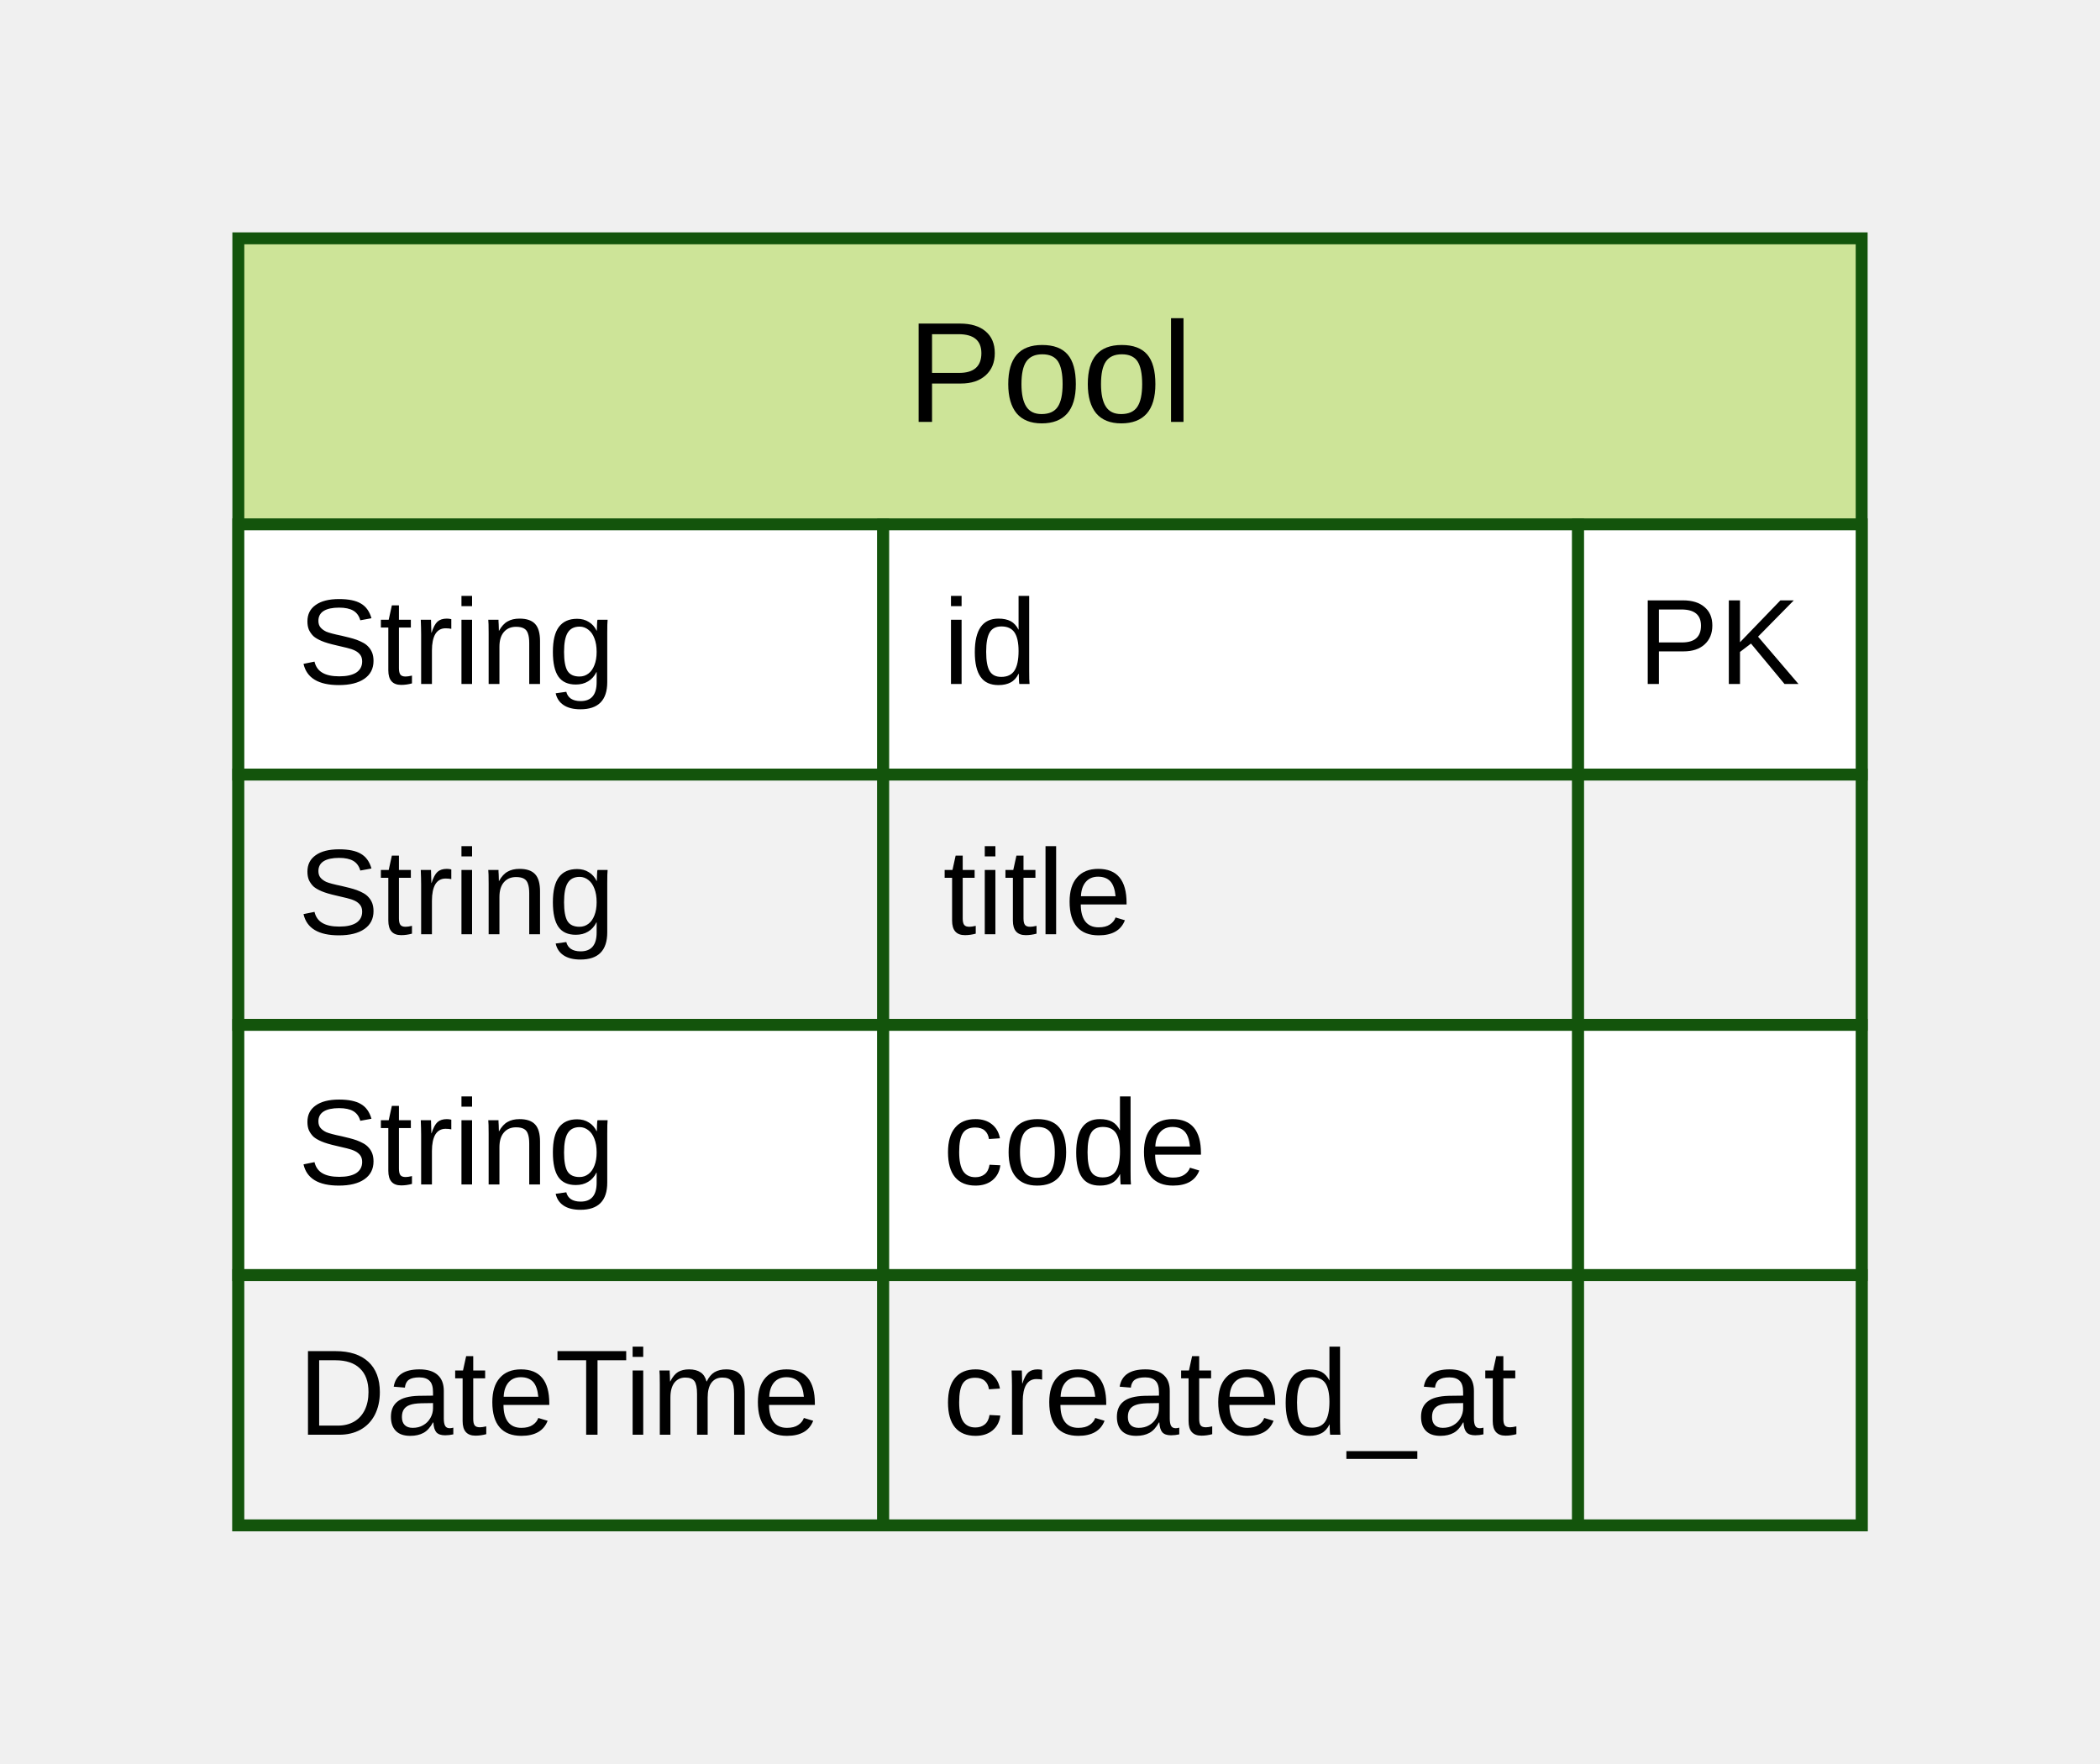
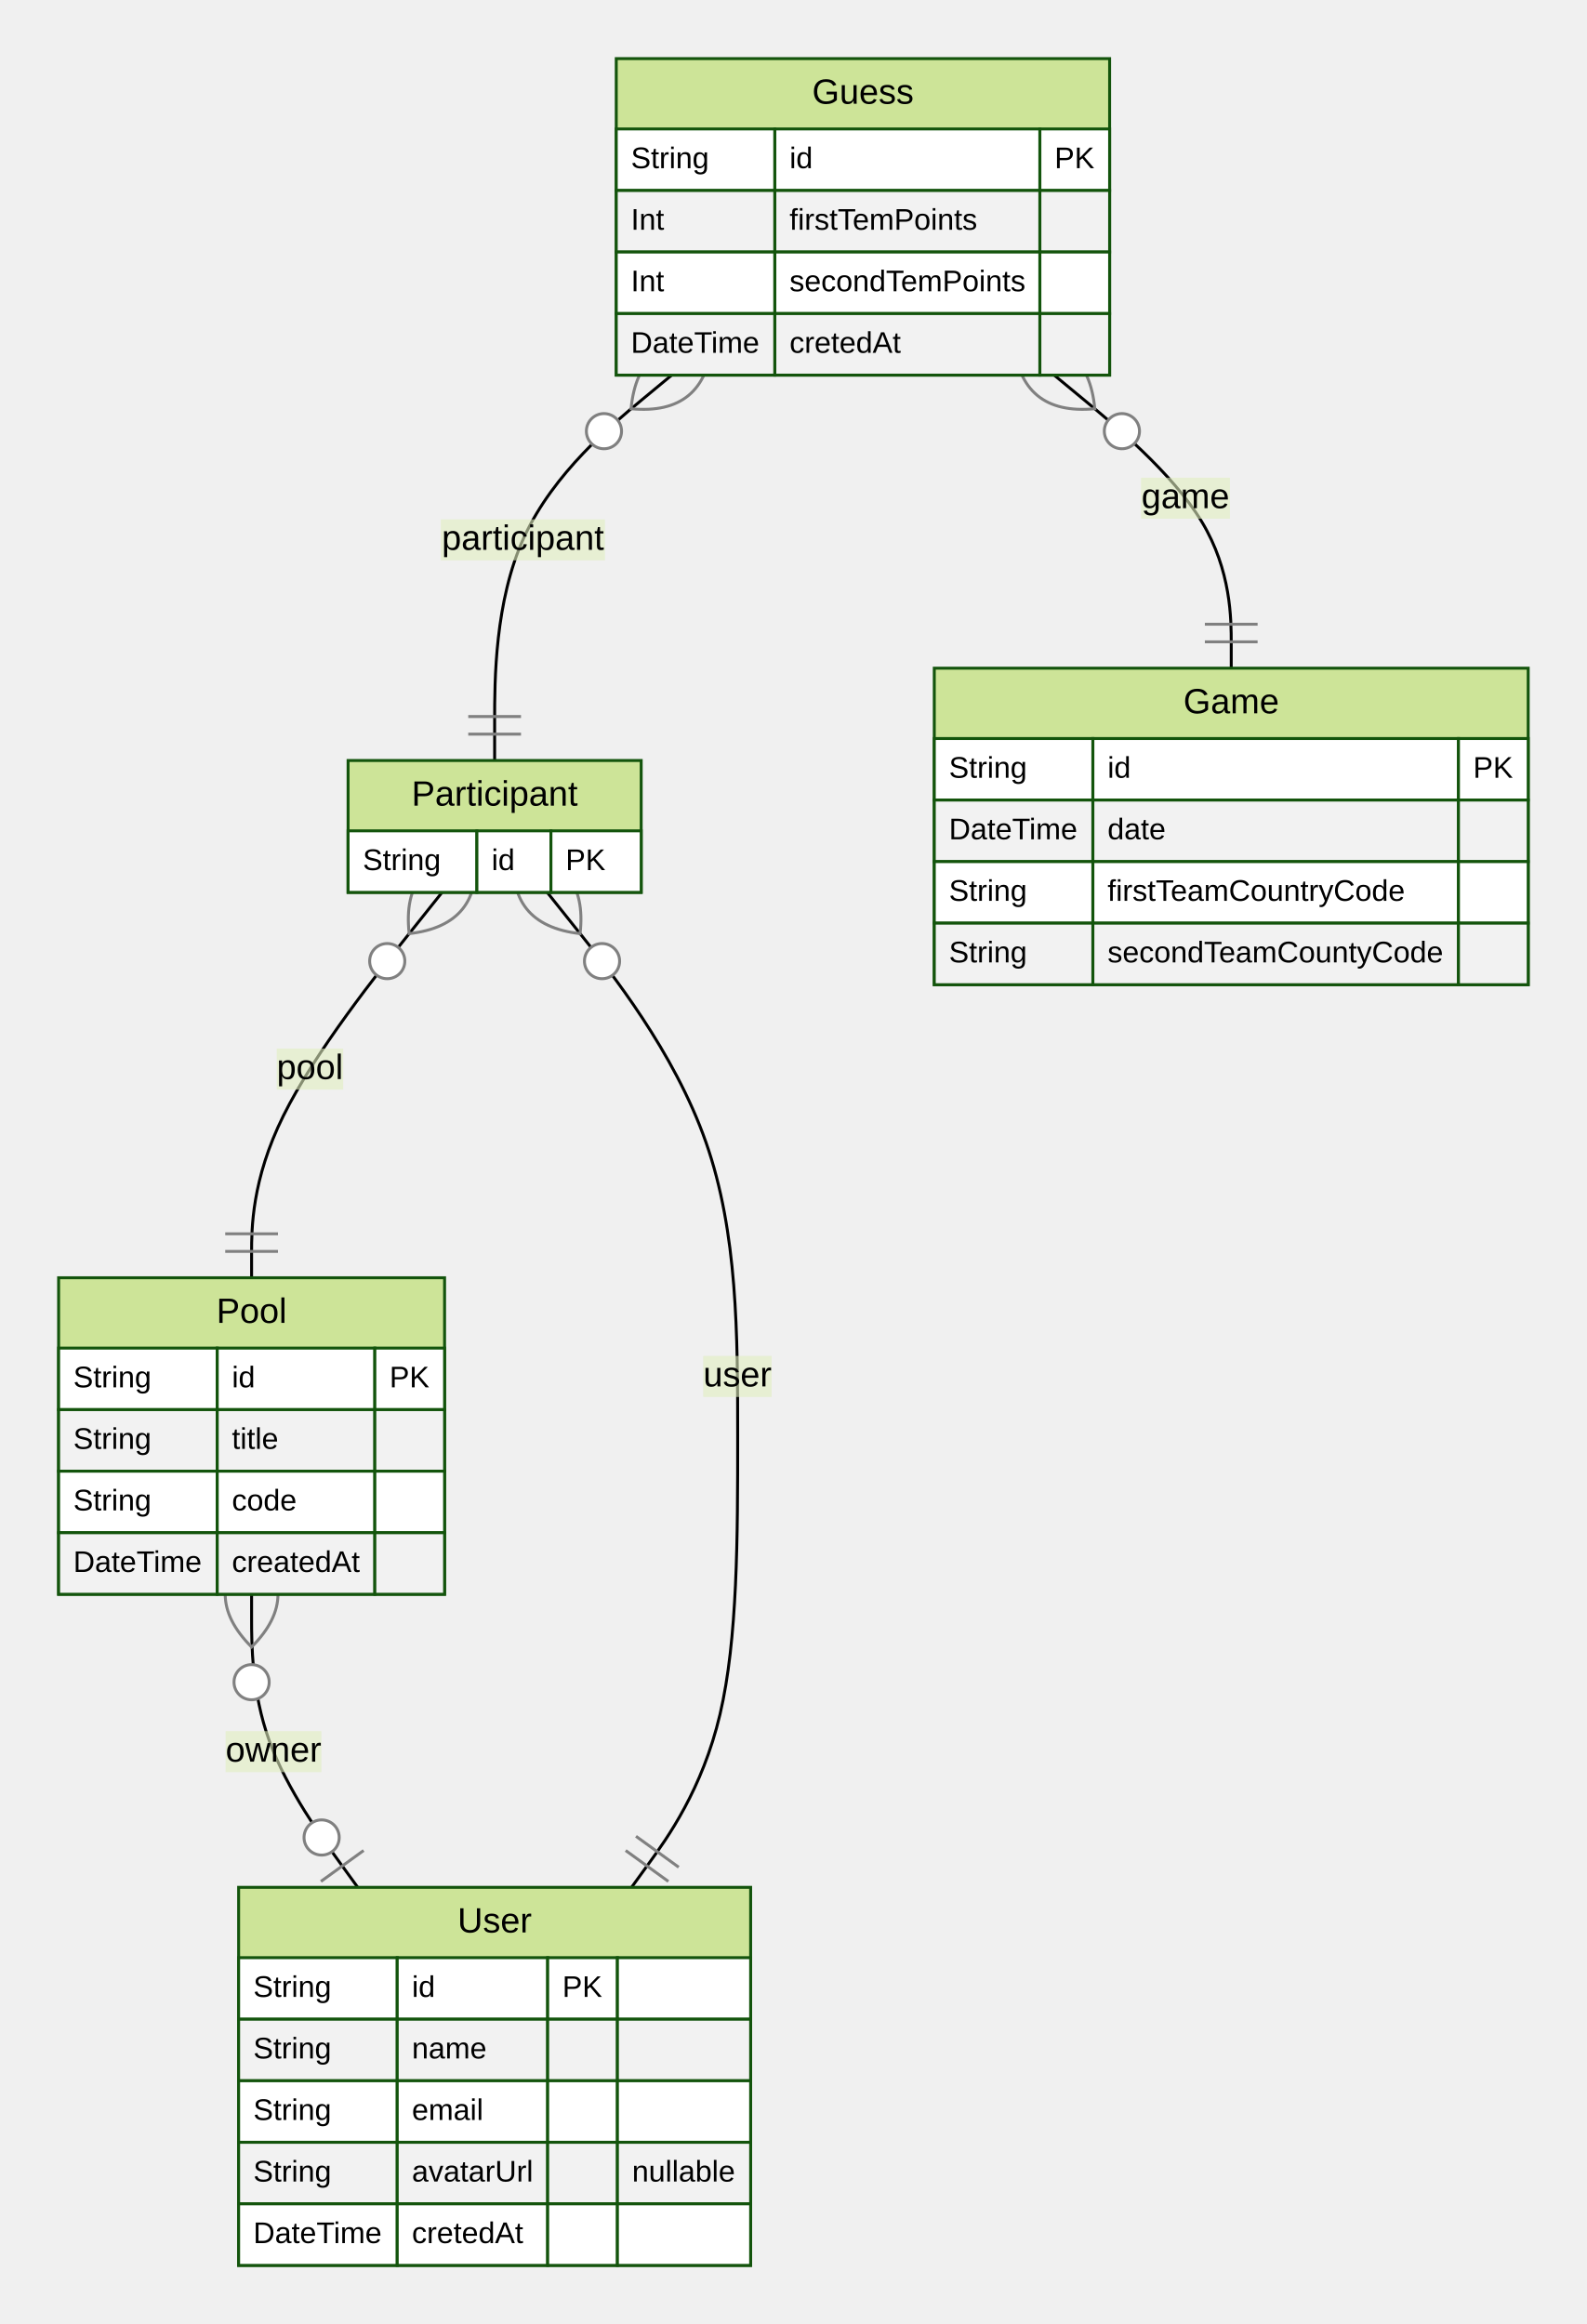
- <svg xmlns="http://www.w3.org/2000/svg" aria-labelledby="chart-title-mermaid-0 chart-desc-mermaid-0" role="img" viewBox="0 0 176.22 148" style="max-width: 176.22px; background-color: white;" width="100%" id="mermaid-0">
+ <svg xmlns="http://www.w3.org/2000/svg" aria-labelledby="chart-title-mermaid-0 chart-desc-mermaid-0" role="img" viewBox="0 0 541.399 793" style="max-width: 541.399px; background-color: white;" width="100%" id="mermaid-0">
  <style>#mermaid-0 {font-family:"trebuchet ms",verdana,arial,sans-serif;font-size:16px;fill:#000000;}#mermaid-0 .error-icon{fill:#552222;}#mermaid-0 .error-text{fill:#552222;stroke:#552222;}#mermaid-0 .edge-thickness-normal{stroke-width:2px;}#mermaid-0 .edge-thickness-thick{stroke-width:3.5px;}#mermaid-0 .edge-pattern-solid{stroke-dasharray:0;}#mermaid-0 .edge-pattern-dashed{stroke-dasharray:3;}#mermaid-0 .edge-pattern-dotted{stroke-dasharray:2;}#mermaid-0 .marker{fill:#000000;stroke:#000000;}#mermaid-0 .marker.cross{stroke:#000000;}#mermaid-0 svg{font-family:"trebuchet ms",verdana,arial,sans-serif;font-size:16px;}#mermaid-0 .entityBox{fill:#cde498;stroke:#13540c;}#mermaid-0 .attributeBoxOdd{fill:#ffffff;stroke:#13540c;}#mermaid-0 .attributeBoxEven{fill:#f2f2f2;stroke:#13540c;}#mermaid-0 .relationshipLabelBox{fill:hsl(78.158, 58.462%, 84.51%);opacity:0.7;background-color:hsl(78.158, 58.462%, 84.51%);}#mermaid-0 .relationshipLabelBox rect{opacity:0.5;}#mermaid-0 .relationshipLine{stroke:#000000;}#mermaid-0 :root{--mermaid-font-family:"trebuchet ms",verdana,arial,sans-serif;}</style>
  <g />
  <defs>
    <marker orient="auto" markerHeight="18" markerWidth="18" refY="9" refX="0" id="ONLY_ONE_START">
      <path d="M9,0 L9,18 M15,0 L15,18" fill="none" stroke="gray" />
    </marker>
  </defs>
  <defs>
    <marker orient="auto" markerHeight="18" markerWidth="18" refY="9" refX="18" id="ONLY_ONE_END">
      <path d="M3,0 L3,18 M9,0 L9,18" fill="none" stroke="gray" />
    </marker>
  </defs>
  <defs>
    <marker orient="auto" markerHeight="18" markerWidth="30" refY="9" refX="0" id="ZERO_OR_ONE_START">
      <circle r="6" cy="9" cx="21" fill="white" stroke="gray" />
      <path d="M9,0 L9,18" fill="none" stroke="gray" />
    </marker>
  </defs>
  <defs>
    <marker orient="auto" markerHeight="18" markerWidth="30" refY="9" refX="30" id="ZERO_OR_ONE_END">
      <circle r="6" cy="9" cx="9" fill="white" stroke="gray" />
      <path d="M21,0 L21,18" fill="none" stroke="gray" />
    </marker>
  </defs>
  <defs>
    <marker orient="auto" markerHeight="36" markerWidth="45" refY="18" refX="18" id="ONE_OR_MORE_START">
      <path d="M0,18 Q 18,0 36,18 Q 18,36 0,18 M42,9 L42,27" fill="none" stroke="gray" />
    </marker>
  </defs>
  <defs>
    <marker orient="auto" markerHeight="36" markerWidth="45" refY="18" refX="27" id="ONE_OR_MORE_END">
      <path d="M3,9 L3,27 M9,18 Q27,0 45,18 Q27,36 9,18" fill="none" stroke="gray" />
    </marker>
  </defs>
  <defs>
    <marker orient="auto" markerHeight="36" markerWidth="57" refY="18" refX="18" id="ZERO_OR_MORE_START">
      <circle r="6" cy="18" cx="48" fill="white" stroke="gray" />
      <path d="M0,18 Q18,0 36,18 Q18,36 0,18" fill="none" stroke="gray" />
    </marker>
  </defs>
  <defs>
    <marker orient="auto" markerHeight="36" markerWidth="57" refY="18" refX="39" id="ZERO_OR_MORE_END">
      <circle r="6" cy="18" cx="9" fill="white" stroke="gray" />
      <path d="M21,18 Q39,0 57,18 Q39,36 21,18" fill="none" stroke="gray" />
    </marker>
  </defs>
-   <g transform="translate(20,20 )" id="Pool">
-     <rect height="108" width="136.22" y="0" x="0" stroke="gray" fill-opacity="100%" fill="honeydew" class="er entityBox" />
-     <text transform="translate(68.1098,12)" style="font-family: &quot;trebuchet ms&quot;, verdana, arial, sans-serif;; font-size: 12px" text-anchor="middle" dominant-baseline="middle" y="0" x="0" id="entity-Pool" class="er entityLabel">Pool</text>
+   <path marker-start="url(#ZERO_OR_MORE_START)" marker-end="url(#ZERO_OR_ONE_END)" fill="none" stroke="gray" d="M85.841,544L85.841,552.333C85.841,560.667,85.841,577.333,91.876,594C97.911,610.667,109.981,627.333,116.016,635.667L122.051,644" class="er relationshipLine" />
+   <path marker-start="url(#ZERO_OR_MORE_START)" marker-end="url(#ONLY_ONE_END)" fill="none" stroke="gray" d="M186.702,304.5L197.532,318.083C208.362,331.667,230.023,358.833,240.853,389.75C251.683,420.667,251.683,455.333,251.683,490C251.683,524.667,251.683,559.333,245.648,585C239.613,610.667,227.543,627.333,221.508,635.667L215.473,644" class="er relationshipLine" />
+   <path marker-start="url(#ZERO_OR_MORE_START)" marker-end="url(#ONLY_ONE_END)" fill="none" stroke="gray" d="M150.823,304.5L139.992,318.083C129.162,331.667,107.502,358.833,96.672,380.75C85.841,402.667,85.841,419.333,85.841,427.667L85.841,436" class="er relationshipLine" />
+   <path marker-start="url(#ZERO_OR_MORE_START)" marker-end="url(#ONLY_ONE_END)" fill="none" stroke="gray" d="M359.667,128L369.736,136.333C379.805,144.667,399.943,161.333,410.012,178C420.08,194.667,420.08,211.333,420.08,219.667L420.08,228" class="er relationshipLine" />
+   <path marker-start="url(#ZERO_OR_MORE_START)" marker-end="url(#ONLY_ONE_END)" fill="none" stroke="gray" d="M229.175,128L219.106,136.333C209.038,144.667,188.9,161.333,178.831,183.25C168.762,205.167,168.762,232.333,168.762,245.917L168.762,259.5" class="er relationshipLine" />
+   <g transform="translate(20,436 )" id="Pool">
+     <rect height="108" width="131.683" y="0" x="0" stroke="gray" fill-opacity="100%" fill="honeydew" class="er entityBox" />
+     <text transform="translate(65.84149,12)" style="font-family: &quot;trebuchet ms&quot;, verdana, arial, sans-serif;; font-size: 12px" text-anchor="middle" dominant-baseline="middle" y="0" x="0" id="entity-Pool" class="er entityLabel">Pool</text>
    <rect height="21" width="54.113" y="24" x="0" stroke="gray" fill-opacity="100%" fill="honeydew" class="er attributeBoxOdd" />
    <text transform="translate(5,34.5)" style="font-family: &quot;trebuchet ms&quot;, verdana, arial, sans-serif;; font-size: 10.2px" text-anchor="left" dominant-baseline="middle" y="0" x="0" id="entity-Pool-attr-1-type" class="er entityLabel">String</text>
-     <rect height="21" width="58.311" y="24" x="54.113" stroke="gray" fill-opacity="100%" fill="honeydew" class="er attributeBoxOdd" />
+     <rect height="21" width="53.775" y="24" x="54.113" stroke="gray" fill-opacity="100%" fill="honeydew" class="er attributeBoxOdd" />
    <text transform="translate(59.11313,34.5)" style="font-family: &quot;trebuchet ms&quot;, verdana, arial, sans-serif;; font-size: 10.2px" text-anchor="left" dominant-baseline="middle" y="0" x="0" id="entity-Pool-attr-1-name" class="er entityLabel">id</text>
-     <rect height="21" width="23.795" y="24" x="112.425" stroke="gray" fill-opacity="100%" fill="honeydew" class="er attributeBoxOdd" />
-     <text transform="translate(117.4246,34.5)" style="font-family: &quot;trebuchet ms&quot;, verdana, arial, sans-serif;; font-size: 10.2px" text-anchor="left" dominant-baseline="middle" y="0" x="0" id="entity-Pool-attr-1-key" class="er entityLabel">PK</text>
+     <rect height="21" width="23.795" y="24" x="107.888" stroke="gray" fill-opacity="100%" fill="honeydew" class="er attributeBoxOdd" />
+     <text transform="translate(112.888,34.5)" style="font-family: &quot;trebuchet ms&quot;, verdana, arial, sans-serif;; font-size: 10.2px" text-anchor="left" dominant-baseline="middle" y="0" x="0" id="entity-Pool-attr-1-key" class="er entityLabel">PK</text>
    <rect height="21" width="54.113" y="45" x="0" stroke="gray" fill-opacity="100%" fill="honeydew" class="er attributeBoxEven" />
    <text transform="translate(5,55.5)" style="font-family: &quot;trebuchet ms&quot;, verdana, arial, sans-serif;; font-size: 10.2px" text-anchor="left" dominant-baseline="middle" y="0" x="0" id="entity-Pool-attr-2-type" class="er entityLabel">String</text>
-     <rect height="21" width="58.311" y="45" x="54.113" stroke="gray" fill-opacity="100%" fill="honeydew" class="er attributeBoxEven" />
+     <rect height="21" width="53.775" y="45" x="54.113" stroke="gray" fill-opacity="100%" fill="honeydew" class="er attributeBoxEven" />
    <text transform="translate(59.11313,55.5)" style="font-family: &quot;trebuchet ms&quot;, verdana, arial, sans-serif;; font-size: 10.2px" text-anchor="left" dominant-baseline="middle" y="0" x="0" id="entity-Pool-attr-2-name" class="er entityLabel">title</text>
-     <rect height="21" width="23.795" y="45" x="112.425" stroke="gray" fill-opacity="100%" fill="honeydew" class="er attributeBoxEven" />
-     <text transform="translate(117.4246,55.5)" style="font-family: &quot;trebuchet ms&quot;, verdana, arial, sans-serif;; font-size: 10.2px" text-anchor="left" dominant-baseline="middle" y="0" x="0" id="entity-Pool-attr-2-key" class="er entityLabel" />
+     <rect height="21" width="23.795" y="45" x="107.888" stroke="gray" fill-opacity="100%" fill="honeydew" class="er attributeBoxEven" />
+     <text transform="translate(112.888,55.5)" style="font-family: &quot;trebuchet ms&quot;, verdana, arial, sans-serif;; font-size: 10.2px" text-anchor="left" dominant-baseline="middle" y="0" x="0" id="entity-Pool-attr-2-key" class="er entityLabel" />
    <rect height="21" width="54.113" y="66" x="0" stroke="gray" fill-opacity="100%" fill="honeydew" class="er attributeBoxOdd" />
    <text transform="translate(5,76.5)" style="font-family: &quot;trebuchet ms&quot;, verdana, arial, sans-serif;; font-size: 10.2px" text-anchor="left" dominant-baseline="middle" y="0" x="0" id="entity-Pool-attr-3-type" class="er entityLabel">String</text>
-     <rect height="21" width="58.311" y="66" x="54.113" stroke="gray" fill-opacity="100%" fill="honeydew" class="er attributeBoxOdd" />
+     <rect height="21" width="53.775" y="66" x="54.113" stroke="gray" fill-opacity="100%" fill="honeydew" class="er attributeBoxOdd" />
    <text transform="translate(59.11313,76.5)" style="font-family: &quot;trebuchet ms&quot;, verdana, arial, sans-serif;; font-size: 10.2px" text-anchor="left" dominant-baseline="middle" y="0" x="0" id="entity-Pool-attr-3-name" class="er entityLabel">code</text>
-     <rect height="21" width="23.795" y="66" x="112.425" stroke="gray" fill-opacity="100%" fill="honeydew" class="er attributeBoxOdd" />
-     <text transform="translate(117.4246,76.5)" style="font-family: &quot;trebuchet ms&quot;, verdana, arial, sans-serif;; font-size: 10.2px" text-anchor="left" dominant-baseline="middle" y="0" x="0" id="entity-Pool-attr-3-key" class="er entityLabel" />
+     <rect height="21" width="23.795" y="66" x="107.888" stroke="gray" fill-opacity="100%" fill="honeydew" class="er attributeBoxOdd" />
+     <text transform="translate(112.888,76.5)" style="font-family: &quot;trebuchet ms&quot;, verdana, arial, sans-serif;; font-size: 10.2px" text-anchor="left" dominant-baseline="middle" y="0" x="0" id="entity-Pool-attr-3-key" class="er entityLabel" />
    <rect height="21" width="54.113" y="87" x="0" stroke="gray" fill-opacity="100%" fill="honeydew" class="er attributeBoxEven" />
    <text transform="translate(5,97.5)" style="font-family: &quot;trebuchet ms&quot;, verdana, arial, sans-serif;; font-size: 10.2px" text-anchor="left" dominant-baseline="middle" y="0" x="0" id="entity-Pool-attr-4-type" class="er entityLabel">DateTime</text>
-     <rect height="21" width="58.311" y="87" x="54.113" stroke="gray" fill-opacity="100%" fill="honeydew" class="er attributeBoxEven" />
-     <text transform="translate(59.11313,97.5)" style="font-family: &quot;trebuchet ms&quot;, verdana, arial, sans-serif;; font-size: 10.2px" text-anchor="left" dominant-baseline="middle" y="0" x="0" id="entity-Pool-attr-4-name" class="er entityLabel">created_at</text>
-     <rect height="21" width="23.795" y="87" x="112.425" stroke="gray" fill-opacity="100%" fill="honeydew" class="er attributeBoxEven" />
-     <text transform="translate(117.4246,97.5)" style="font-family: &quot;trebuchet ms&quot;, verdana, arial, sans-serif;; font-size: 10.2px" text-anchor="left" dominant-baseline="middle" y="0" x="0" id="entity-Pool-attr-4-key" class="er entityLabel" />
-   </g>
+     <rect height="21" width="53.775" y="87" x="54.113" stroke="gray" fill-opacity="100%" fill="honeydew" class="er attributeBoxEven" />
+     <text transform="translate(59.11313,97.5)" style="font-family: &quot;trebuchet ms&quot;, verdana, arial, sans-serif;; font-size: 10.2px" text-anchor="left" dominant-baseline="middle" y="0" x="0" id="entity-Pool-attr-4-name" class="er entityLabel">createdAt</text>
+     <rect height="21" width="23.795" y="87" x="107.888" stroke="gray" fill-opacity="100%" fill="honeydew" class="er attributeBoxEven" />
+     <text transform="translate(112.888,97.5)" style="font-family: &quot;trebuchet ms&quot;, verdana, arial, sans-serif;; font-size: 10.2px" text-anchor="left" dominant-baseline="middle" y="0" x="0" id="entity-Pool-attr-4-key" class="er entityLabel" />
+   </g>
+   <g transform="translate(118.7622,259.5 )" id="Participant">
+     <rect height="45" width="100" y="0" x="0" stroke="gray" fill-opacity="100%" fill="honeydew" class="er entityBox" />
+     <text transform="translate(50,12)" style="font-family: &quot;trebuchet ms&quot;, verdana, arial, sans-serif;; font-size: 12px" text-anchor="middle" dominant-baseline="middle" y="0" x="0" id="entity-Participant" class="er entityLabel">Participant</text>
+     <rect height="21" width="43.945" y="24" x="0" stroke="gray" fill-opacity="100%" fill="honeydew" class="er attributeBoxOdd" />
+     <text transform="translate(5,34.5)" style="font-family: &quot;trebuchet ms&quot;, verdana, arial, sans-serif;; font-size: 10.2px" text-anchor="left" dominant-baseline="middle" y="0" x="0" id="entity-Participant-attr-1-type" class="er entityLabel">String</text>
+     <rect height="21" width="25.262" y="24" x="43.945" stroke="gray" fill-opacity="100%" fill="honeydew" class="er attributeBoxOdd" />
+     <text transform="translate(48.94526,34.5)" style="font-family: &quot;trebuchet ms&quot;, verdana, arial, sans-serif;; font-size: 10.2px" text-anchor="left" dominant-baseline="middle" y="0" x="0" id="entity-Participant-attr-1-name" class="er entityLabel">id</text>
+     <rect height="21" width="30.793" y="24" x="69.207" stroke="gray" fill-opacity="100%" fill="honeydew" class="er attributeBoxOdd" />
+     <text transform="translate(74.20681,34.5)" style="font-family: &quot;trebuchet ms&quot;, verdana, arial, sans-serif;; font-size: 10.2px" text-anchor="left" dominant-baseline="middle" y="0" x="0" id="entity-Participant-attr-1-key" class="er entityLabel">PK</text>
+   </g>
+   <g transform="translate(81.41751,644 )" id="User">
+     <rect height="129" width="174.689" y="0" x="0" stroke="gray" fill-opacity="100%" fill="honeydew" class="er entityBox" />
+     <text transform="translate(87.34473,12)" style="font-family: &quot;trebuchet ms&quot;, verdana, arial, sans-serif;; font-size: 12px" text-anchor="middle" dominant-baseline="middle" y="0" x="0" id="entity-User" class="er entityLabel">User</text>
+     <rect height="21" width="54.113" y="24" x="0" stroke="gray" fill-opacity="100%" fill="honeydew" class="er attributeBoxOdd" />
+     <text transform="translate(5,34.5)" style="font-family: &quot;trebuchet ms&quot;, verdana, arial, sans-serif;; font-size: 10.2px" text-anchor="left" dominant-baseline="middle" y="0" x="0" id="entity-User-attr-1-type" class="er entityLabel">String</text>
+     <rect height="21" width="51.328" y="24" x="54.113" stroke="gray" fill-opacity="100%" fill="honeydew" class="er attributeBoxOdd" />
+     <text transform="translate(59.11313,34.5)" style="font-family: &quot;trebuchet ms&quot;, verdana, arial, sans-serif;; font-size: 10.2px" text-anchor="left" dominant-baseline="middle" y="0" x="0" id="entity-User-attr-1-name" class="er entityLabel">id</text>
+     <rect height="21" width="23.795" y="24" x="105.441" stroke="gray" fill-opacity="100%" fill="honeydew" class="er attributeBoxOdd" />
+     <text transform="translate(110.4413,34.5)" style="font-family: &quot;trebuchet ms&quot;, verdana, arial, sans-serif;; font-size: 10.2px" text-anchor="left" dominant-baseline="middle" y="0" x="0" id="entity-User-attr-1-key" class="er entityLabel">PK</text>
+     <rect height="21" width="45.453" y="24" x="129.236" stroke="gray" fill-opacity="100%" fill="honeydew" class="er attributeBoxOdd" />
+     <text transform="translate(134.2362,34.5)" style="font-family: &quot;trebuchet ms&quot;, verdana, arial, sans-serif;; font-size: 10.2px" text-anchor="left" dominant-baseline="middle" y="0" x="0" id="entity-User-attr-1-comment" class="er entityLabel" />
+     <rect height="21" width="54.113" y="45" x="0" stroke="gray" fill-opacity="100%" fill="honeydew" class="er attributeBoxEven" />
+     <text transform="translate(5,55.5)" style="font-family: &quot;trebuchet ms&quot;, verdana, arial, sans-serif;; font-size: 10.2px" text-anchor="left" dominant-baseline="middle" y="0" x="0" id="entity-User-attr-2-type" class="er entityLabel">String</text>
+     <rect height="21" width="51.328" y="45" x="54.113" stroke="gray" fill-opacity="100%" fill="honeydew" class="er attributeBoxEven" />
+     <text transform="translate(59.11313,55.5)" style="font-family: &quot;trebuchet ms&quot;, verdana, arial, sans-serif;; font-size: 10.2px" text-anchor="left" dominant-baseline="middle" y="0" x="0" id="entity-User-attr-2-name" class="er entityLabel">name</text>
+     <rect height="21" width="23.795" y="45" x="105.441" stroke="gray" fill-opacity="100%" fill="honeydew" class="er attributeBoxEven" />
+     <text transform="translate(110.4413,55.5)" style="font-family: &quot;trebuchet ms&quot;, verdana, arial, sans-serif;; font-size: 10.2px" text-anchor="left" dominant-baseline="middle" y="0" x="0" id="entity-User-attr-2-key" class="er entityLabel" />
+     <rect height="21" width="45.453" y="45" x="129.236" stroke="gray" fill-opacity="100%" fill="honeydew" class="er attributeBoxEven" />
+     <text transform="translate(134.2362,55.5)" style="font-family: &quot;trebuchet ms&quot;, verdana, arial, sans-serif;; font-size: 10.2px" text-anchor="left" dominant-baseline="middle" y="0" x="0" id="entity-User-attr-2-comment" class="er entityLabel" />
+     <rect height="21" width="54.113" y="66" x="0" stroke="gray" fill-opacity="100%" fill="honeydew" class="er attributeBoxOdd" />
+     <text transform="translate(5,76.5)" style="font-family: &quot;trebuchet ms&quot;, verdana, arial, sans-serif;; font-size: 10.2px" text-anchor="left" dominant-baseline="middle" y="0" x="0" id="entity-User-attr-3-type" class="er entityLabel">String</text>
+     <rect height="21" width="51.328" y="66" x="54.113" stroke="gray" fill-opacity="100%" fill="honeydew" class="er attributeBoxOdd" />
+     <text transform="translate(59.11313,76.5)" style="font-family: &quot;trebuchet ms&quot;, verdana, arial, sans-serif;; font-size: 10.2px" text-anchor="left" dominant-baseline="middle" y="0" x="0" id="entity-User-attr-3-name" class="er entityLabel">email</text>
+     <rect height="21" width="23.795" y="66" x="105.441" stroke="gray" fill-opacity="100%" fill="honeydew" class="er attributeBoxOdd" />
+     <text transform="translate(110.4413,76.5)" style="font-family: &quot;trebuchet ms&quot;, verdana, arial, sans-serif;; font-size: 10.2px" text-anchor="left" dominant-baseline="middle" y="0" x="0" id="entity-User-attr-3-key" class="er entityLabel" />
+     <rect height="21" width="45.453" y="66" x="129.236" stroke="gray" fill-opacity="100%" fill="honeydew" class="er attributeBoxOdd" />
+     <text transform="translate(134.2362,76.5)" style="font-family: &quot;trebuchet ms&quot;, verdana, arial, sans-serif;; font-size: 10.2px" text-anchor="left" dominant-baseline="middle" y="0" x="0" id="entity-User-attr-3-comment" class="er entityLabel" />
+     <rect height="21" width="54.113" y="87" x="0" stroke="gray" fill-opacity="100%" fill="honeydew" class="er attributeBoxEven" />
+     <text transform="translate(5,97.5)" style="font-family: &quot;trebuchet ms&quot;, verdana, arial, sans-serif;; font-size: 10.2px" text-anchor="left" dominant-baseline="middle" y="0" x="0" id="entity-User-attr-4-type" class="er entityLabel">String</text>
+     <rect height="21" width="51.328" y="87" x="54.113" stroke="gray" fill-opacity="100%" fill="honeydew" class="er attributeBoxEven" />
+     <text transform="translate(59.11313,97.5)" style="font-family: &quot;trebuchet ms&quot;, verdana, arial, sans-serif;; font-size: 10.2px" text-anchor="left" dominant-baseline="middle" y="0" x="0" id="entity-User-attr-4-name" class="er entityLabel">avatarUrl</text>
+     <rect height="21" width="23.795" y="87" x="105.441" stroke="gray" fill-opacity="100%" fill="honeydew" class="er attributeBoxEven" />
+     <text transform="translate(110.4413,97.5)" style="font-family: &quot;trebuchet ms&quot;, verdana, arial, sans-serif;; font-size: 10.2px" text-anchor="left" dominant-baseline="middle" y="0" x="0" id="entity-User-attr-4-key" class="er entityLabel" />
+     <rect height="21" width="45.453" y="87" x="129.236" stroke="gray" fill-opacity="100%" fill="honeydew" class="er attributeBoxEven" />
+     <text transform="translate(134.2362,97.5)" style="font-family: &quot;trebuchet ms&quot;, verdana, arial, sans-serif;; font-size: 10.2px" text-anchor="left" dominant-baseline="middle" y="0" x="0" id="entity-User-attr-4-comment" class="er entityLabel">nullable</text>
+     <rect height="21" width="54.113" y="108" x="0" stroke="gray" fill-opacity="100%" fill="honeydew" class="er attributeBoxOdd" />
+     <text transform="translate(5,118.5)" style="font-family: &quot;trebuchet ms&quot;, verdana, arial, sans-serif;; font-size: 10.2px" text-anchor="left" dominant-baseline="middle" y="0" x="0" id="entity-User-attr-5-type" class="er entityLabel">DateTime</text>
+     <rect height="21" width="51.328" y="108" x="54.113" stroke="gray" fill-opacity="100%" fill="honeydew" class="er attributeBoxOdd" />
+     <text transform="translate(59.11313,118.5)" style="font-family: &quot;trebuchet ms&quot;, verdana, arial, sans-serif;; font-size: 10.2px" text-anchor="left" dominant-baseline="middle" y="0" x="0" id="entity-User-attr-5-name" class="er entityLabel">cretedAt</text>
+     <rect height="21" width="23.795" y="108" x="105.441" stroke="gray" fill-opacity="100%" fill="honeydew" class="er attributeBoxOdd" />
+     <text transform="translate(110.4413,118.5)" style="font-family: &quot;trebuchet ms&quot;, verdana, arial, sans-serif;; font-size: 10.2px" text-anchor="left" dominant-baseline="middle" y="0" x="0" id="entity-User-attr-5-key" class="er entityLabel" />
+     <rect height="21" width="45.453" y="108" x="129.236" stroke="gray" fill-opacity="100%" fill="honeydew" class="er attributeBoxOdd" />
+     <text transform="translate(134.2362,118.5)" style="font-family: &quot;trebuchet ms&quot;, verdana, arial, sans-serif;; font-size: 10.2px" text-anchor="left" dominant-baseline="middle" y="0" x="0" id="entity-User-attr-5-comment" class="er entityLabel" />
+   </g>
+   <g transform="translate(318.7622,228 )" id="Game">
+     <rect height="108" width="202.636" y="0" x="0" stroke="gray" fill-opacity="100%" fill="honeydew" class="er entityBox" />
+     <text transform="translate(101.3182,12)" style="font-family: &quot;trebuchet ms&quot;, verdana, arial, sans-serif;; font-size: 12px" text-anchor="middle" dominant-baseline="middle" y="0" x="0" id="entity-Game" class="er entityLabel">Game</text>
+     <rect height="21" width="54.113" y="24" x="0" stroke="gray" fill-opacity="100%" fill="honeydew" class="er attributeBoxOdd" />
+     <text transform="translate(5,34.5)" style="font-family: &quot;trebuchet ms&quot;, verdana, arial, sans-serif;; font-size: 10.2px" text-anchor="left" dominant-baseline="middle" y="0" x="0" id="entity-Game-attr-1-type" class="er entityLabel">String</text>
+     <rect height="21" width="124.728" y="24" x="54.113" stroke="gray" fill-opacity="100%" fill="honeydew" class="er attributeBoxOdd" />
+     <text transform="translate(59.11313,34.5)" style="font-family: &quot;trebuchet ms&quot;, verdana, arial, sans-serif;; font-size: 10.2px" text-anchor="left" dominant-baseline="middle" y="0" x="0" id="entity-Game-attr-1-name" class="er entityLabel">id</text>
+     <rect height="21" width="23.795" y="24" x="178.841" stroke="gray" fill-opacity="100%" fill="honeydew" class="er attributeBoxOdd" />
+     <text transform="translate(183.8414,34.5)" style="font-family: &quot;trebuchet ms&quot;, verdana, arial, sans-serif;; font-size: 10.2px" text-anchor="left" dominant-baseline="middle" y="0" x="0" id="entity-Game-attr-1-key" class="er entityLabel">PK</text>
+     <rect height="21" width="54.113" y="45" x="0" stroke="gray" fill-opacity="100%" fill="honeydew" class="er attributeBoxEven" />
+     <text transform="translate(5,55.5)" style="font-family: &quot;trebuchet ms&quot;, verdana, arial, sans-serif;; font-size: 10.2px" text-anchor="left" dominant-baseline="middle" y="0" x="0" id="entity-Game-attr-2-type" class="er entityLabel">DateTime</text>
+     <rect height="21" width="124.728" y="45" x="54.113" stroke="gray" fill-opacity="100%" fill="honeydew" class="er attributeBoxEven" />
+     <text transform="translate(59.11313,55.5)" style="font-family: &quot;trebuchet ms&quot;, verdana, arial, sans-serif;; font-size: 10.2px" text-anchor="left" dominant-baseline="middle" y="0" x="0" id="entity-Game-attr-2-name" class="er entityLabel">date</text>
+     <rect height="21" width="23.795" y="45" x="178.841" stroke="gray" fill-opacity="100%" fill="honeydew" class="er attributeBoxEven" />
+     <text transform="translate(183.8414,55.5)" style="font-family: &quot;trebuchet ms&quot;, verdana, arial, sans-serif;; font-size: 10.2px" text-anchor="left" dominant-baseline="middle" y="0" x="0" id="entity-Game-attr-2-key" class="er entityLabel" />
+     <rect height="21" width="54.113" y="66" x="0" stroke="gray" fill-opacity="100%" fill="honeydew" class="er attributeBoxOdd" />
+     <text transform="translate(5,76.5)" style="font-family: &quot;trebuchet ms&quot;, verdana, arial, sans-serif;; font-size: 10.2px" text-anchor="left" dominant-baseline="middle" y="0" x="0" id="entity-Game-attr-3-type" class="er entityLabel">String</text>
+     <rect height="21" width="124.728" y="66" x="54.113" stroke="gray" fill-opacity="100%" fill="honeydew" class="er attributeBoxOdd" />
+     <text transform="translate(59.11313,76.5)" style="font-family: &quot;trebuchet ms&quot;, verdana, arial, sans-serif;; font-size: 10.2px" text-anchor="left" dominant-baseline="middle" y="0" x="0" id="entity-Game-attr-3-name" class="er entityLabel">firstTeamCountryCode</text>
+     <rect height="21" width="23.795" y="66" x="178.841" stroke="gray" fill-opacity="100%" fill="honeydew" class="er attributeBoxOdd" />
+     <text transform="translate(183.8414,76.5)" style="font-family: &quot;trebuchet ms&quot;, verdana, arial, sans-serif;; font-size: 10.2px" text-anchor="left" dominant-baseline="middle" y="0" x="0" id="entity-Game-attr-3-key" class="er entityLabel" />
+     <rect height="21" width="54.113" y="87" x="0" stroke="gray" fill-opacity="100%" fill="honeydew" class="er attributeBoxEven" />
+     <text transform="translate(5,97.5)" style="font-family: &quot;trebuchet ms&quot;, verdana, arial, sans-serif;; font-size: 10.2px" text-anchor="left" dominant-baseline="middle" y="0" x="0" id="entity-Game-attr-4-type" class="er entityLabel">String</text>
+     <rect height="21" width="124.728" y="87" x="54.113" stroke="gray" fill-opacity="100%" fill="honeydew" class="er attributeBoxEven" />
+     <text transform="translate(59.11313,97.5)" style="font-family: &quot;trebuchet ms&quot;, verdana, arial, sans-serif;; font-size: 10.2px" text-anchor="left" dominant-baseline="middle" y="0" x="0" id="entity-Game-attr-4-name" class="er entityLabel">secondTeamCountyCode</text>
+     <rect height="21" width="23.795" y="87" x="178.841" stroke="gray" fill-opacity="100%" fill="honeydew" class="er attributeBoxEven" />
+     <text transform="translate(183.8414,97.5)" style="font-family: &quot;trebuchet ms&quot;, verdana, arial, sans-serif;; font-size: 10.2px" text-anchor="left" dominant-baseline="middle" y="0" x="0" id="entity-Game-attr-4-key" class="er entityLabel" />
+   </g>
+   <g transform="translate(210.2563,20 )" id="Guess">
+     <rect height="108" width="168.33" y="0" x="0" stroke="gray" fill-opacity="100%" fill="honeydew" class="er entityBox" />
+     <text transform="translate(84.16499,12)" style="font-family: &quot;trebuchet ms&quot;, verdana, arial, sans-serif;; font-size: 12px" text-anchor="middle" dominant-baseline="middle" y="0" x="0" id="entity-Guess" class="er entityLabel">Guess</text>
+     <rect height="21" width="54.113" y="24" x="0" stroke="gray" fill-opacity="100%" fill="honeydew" class="er attributeBoxOdd" />
+     <text transform="translate(5,34.5)" style="font-family: &quot;trebuchet ms&quot;, verdana, arial, sans-serif;; font-size: 10.2px" text-anchor="left" dominant-baseline="middle" y="0" x="0" id="entity-Guess-attr-1-type" class="er entityLabel">String</text>
+     <rect height="21" width="90.422" y="24" x="54.113" stroke="gray" fill-opacity="100%" fill="honeydew" class="er attributeBoxOdd" />
+     <text transform="translate(59.11313,34.5)" style="font-family: &quot;trebuchet ms&quot;, verdana, arial, sans-serif;; font-size: 10.2px" text-anchor="left" dominant-baseline="middle" y="0" x="0" id="entity-Guess-attr-1-name" class="er entityLabel">id</text>
+     <rect height="21" width="23.795" y="24" x="144.535" stroke="gray" fill-opacity="100%" fill="honeydew" class="er attributeBoxOdd" />
+     <text transform="translate(149.535,34.5)" style="font-family: &quot;trebuchet ms&quot;, verdana, arial, sans-serif;; font-size: 10.2px" text-anchor="left" dominant-baseline="middle" y="0" x="0" id="entity-Guess-attr-1-key" class="er entityLabel">PK</text>
+     <rect height="21" width="54.113" y="45" x="0" stroke="gray" fill-opacity="100%" fill="honeydew" class="er attributeBoxEven" />
+     <text transform="translate(5,55.5)" style="font-family: &quot;trebuchet ms&quot;, verdana, arial, sans-serif;; font-size: 10.2px" text-anchor="left" dominant-baseline="middle" y="0" x="0" id="entity-Guess-attr-2-type" class="er entityLabel">Int</text>
+     <rect height="21" width="90.422" y="45" x="54.113" stroke="gray" fill-opacity="100%" fill="honeydew" class="er attributeBoxEven" />
+     <text transform="translate(59.11313,55.5)" style="font-family: &quot;trebuchet ms&quot;, verdana, arial, sans-serif;; font-size: 10.2px" text-anchor="left" dominant-baseline="middle" y="0" x="0" id="entity-Guess-attr-2-name" class="er entityLabel">firstTemPoints</text>
+     <rect height="21" width="23.795" y="45" x="144.535" stroke="gray" fill-opacity="100%" fill="honeydew" class="er attributeBoxEven" />
+     <text transform="translate(149.535,55.5)" style="font-family: &quot;trebuchet ms&quot;, verdana, arial, sans-serif;; font-size: 10.2px" text-anchor="left" dominant-baseline="middle" y="0" x="0" id="entity-Guess-attr-2-key" class="er entityLabel" />
+     <rect height="21" width="54.113" y="66" x="0" stroke="gray" fill-opacity="100%" fill="honeydew" class="er attributeBoxOdd" />
+     <text transform="translate(5,76.5)" style="font-family: &quot;trebuchet ms&quot;, verdana, arial, sans-serif;; font-size: 10.2px" text-anchor="left" dominant-baseline="middle" y="0" x="0" id="entity-Guess-attr-3-type" class="er entityLabel">Int</text>
+     <rect height="21" width="90.422" y="66" x="54.113" stroke="gray" fill-opacity="100%" fill="honeydew" class="er attributeBoxOdd" />
+     <text transform="translate(59.11313,76.5)" style="font-family: &quot;trebuchet ms&quot;, verdana, arial, sans-serif;; font-size: 10.2px" text-anchor="left" dominant-baseline="middle" y="0" x="0" id="entity-Guess-attr-3-name" class="er entityLabel">secondTemPoints</text>
+     <rect height="21" width="23.795" y="66" x="144.535" stroke="gray" fill-opacity="100%" fill="honeydew" class="er attributeBoxOdd" />
+     <text transform="translate(149.535,76.5)" style="font-family: &quot;trebuchet ms&quot;, verdana, arial, sans-serif;; font-size: 10.2px" text-anchor="left" dominant-baseline="middle" y="0" x="0" id="entity-Guess-attr-3-key" class="er entityLabel" />
+     <rect height="21" width="54.113" y="87" x="0" stroke="gray" fill-opacity="100%" fill="honeydew" class="er attributeBoxEven" />
+     <text transform="translate(5,97.5)" style="font-family: &quot;trebuchet ms&quot;, verdana, arial, sans-serif;; font-size: 10.2px" text-anchor="left" dominant-baseline="middle" y="0" x="0" id="entity-Guess-attr-4-type" class="er entityLabel">DateTime</text>
+     <rect height="21" width="90.422" y="87" x="54.113" stroke="gray" fill-opacity="100%" fill="honeydew" class="er attributeBoxEven" />
+     <text transform="translate(59.11313,97.5)" style="font-family: &quot;trebuchet ms&quot;, verdana, arial, sans-serif;; font-size: 10.2px" text-anchor="left" dominant-baseline="middle" y="0" x="0" id="entity-Guess-attr-4-name" class="er entityLabel">cretedAt</text>
+     <rect height="21" width="23.795" y="87" x="144.535" stroke="gray" fill-opacity="100%" fill="honeydew" class="er attributeBoxEven" />
+     <text transform="translate(149.535,97.5)" style="font-family: &quot;trebuchet ms&quot;, verdana, arial, sans-serif;; font-size: 10.2px" text-anchor="left" dominant-baseline="middle" y="0" x="0" id="entity-Guess-attr-4-key" class="er entityLabel" />
+   </g>
+   <rect fill-opacity="85%" fill="white" height="14" width="32.688" y="590.7" x="76.968" class="er relationshipLabelBox" />
+   <text style="font-family: &quot;trebuchet ms&quot;, verdana, arial, sans-serif;; font-size: 12px" dominant-baseline="middle" text-anchor="middle" y="597.7" x="93.312" id="rel1" class="er relationshipLabel">owner</text>
+   <rect fill-opacity="85%" fill="white" height="14" width="23.348" y="462.676" x="239.928" class="er relationshipLabelBox" />
+   <text style="font-family: &quot;trebuchet ms&quot;, verdana, arial, sans-serif;; font-size: 12px" dominant-baseline="middle" text-anchor="middle" y="469.676" x="251.601" id="rel2" class="er relationshipLabel">user</text>
+   <rect fill-opacity="85%" fill="white" height="14" width="22.688" y="357.795" x="94.4" class="er relationshipLabelBox" />
+   <text style="font-family: &quot;trebuchet ms&quot;, verdana, arial, sans-serif;; font-size: 12px" dominant-baseline="middle" text-anchor="middle" y="364.795" x="105.744" id="rel3" class="er relationshipLabel">pool</text>
+   <rect fill-opacity="85%" fill="white" height="14" width="30.344" y="162.999" x="389.289" class="er relationshipLabelBox" />
+   <text style="font-family: &quot;trebuchet ms&quot;, verdana, arial, sans-serif;; font-size: 12px" dominant-baseline="middle" text-anchor="middle" y="169.999" x="404.46" id="rel4" class="er relationshipLabel">game</text>
+   <rect fill-opacity="85%" fill="white" height="14" width="56.031" y="177.213" x="150.381" class="er relationshipLabelBox" />
+   <text style="font-family: &quot;trebuchet ms&quot;, verdana, arial, sans-serif;; font-size: 12px" dominant-baseline="middle" text-anchor="middle" y="184.213" x="178.397" id="rel5" class="er relationshipLabel">participant</text>
</svg>
